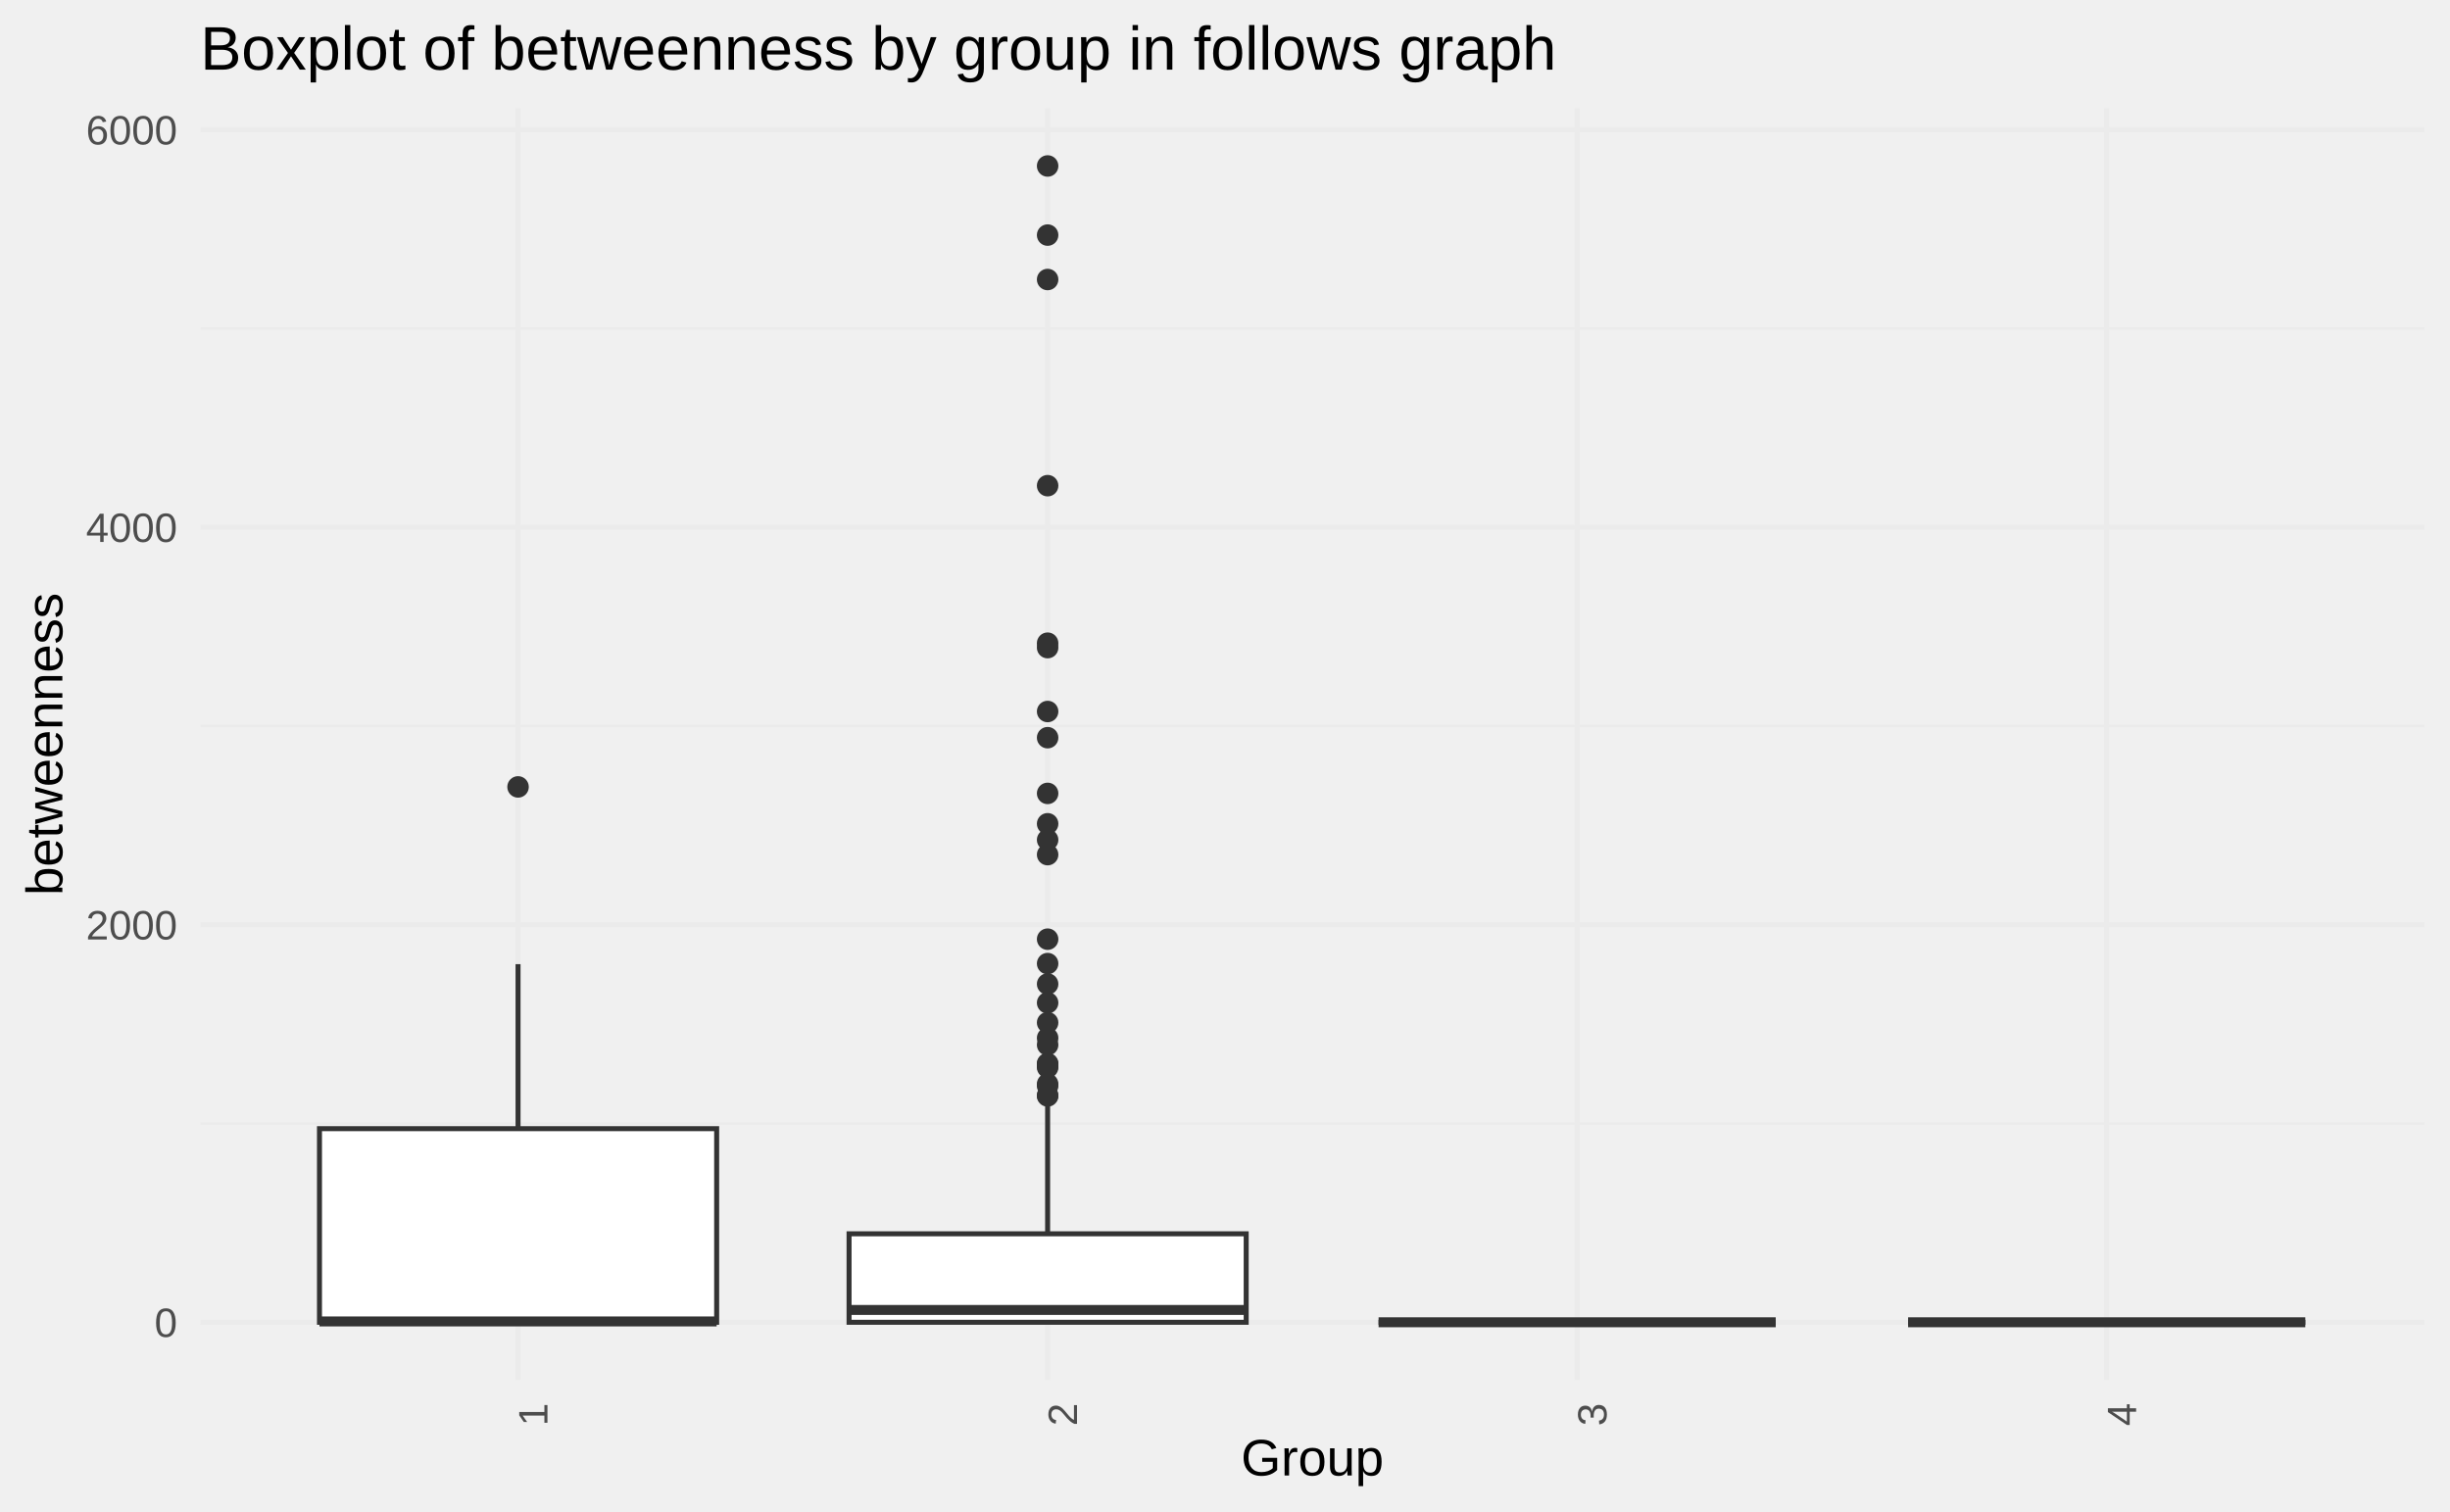
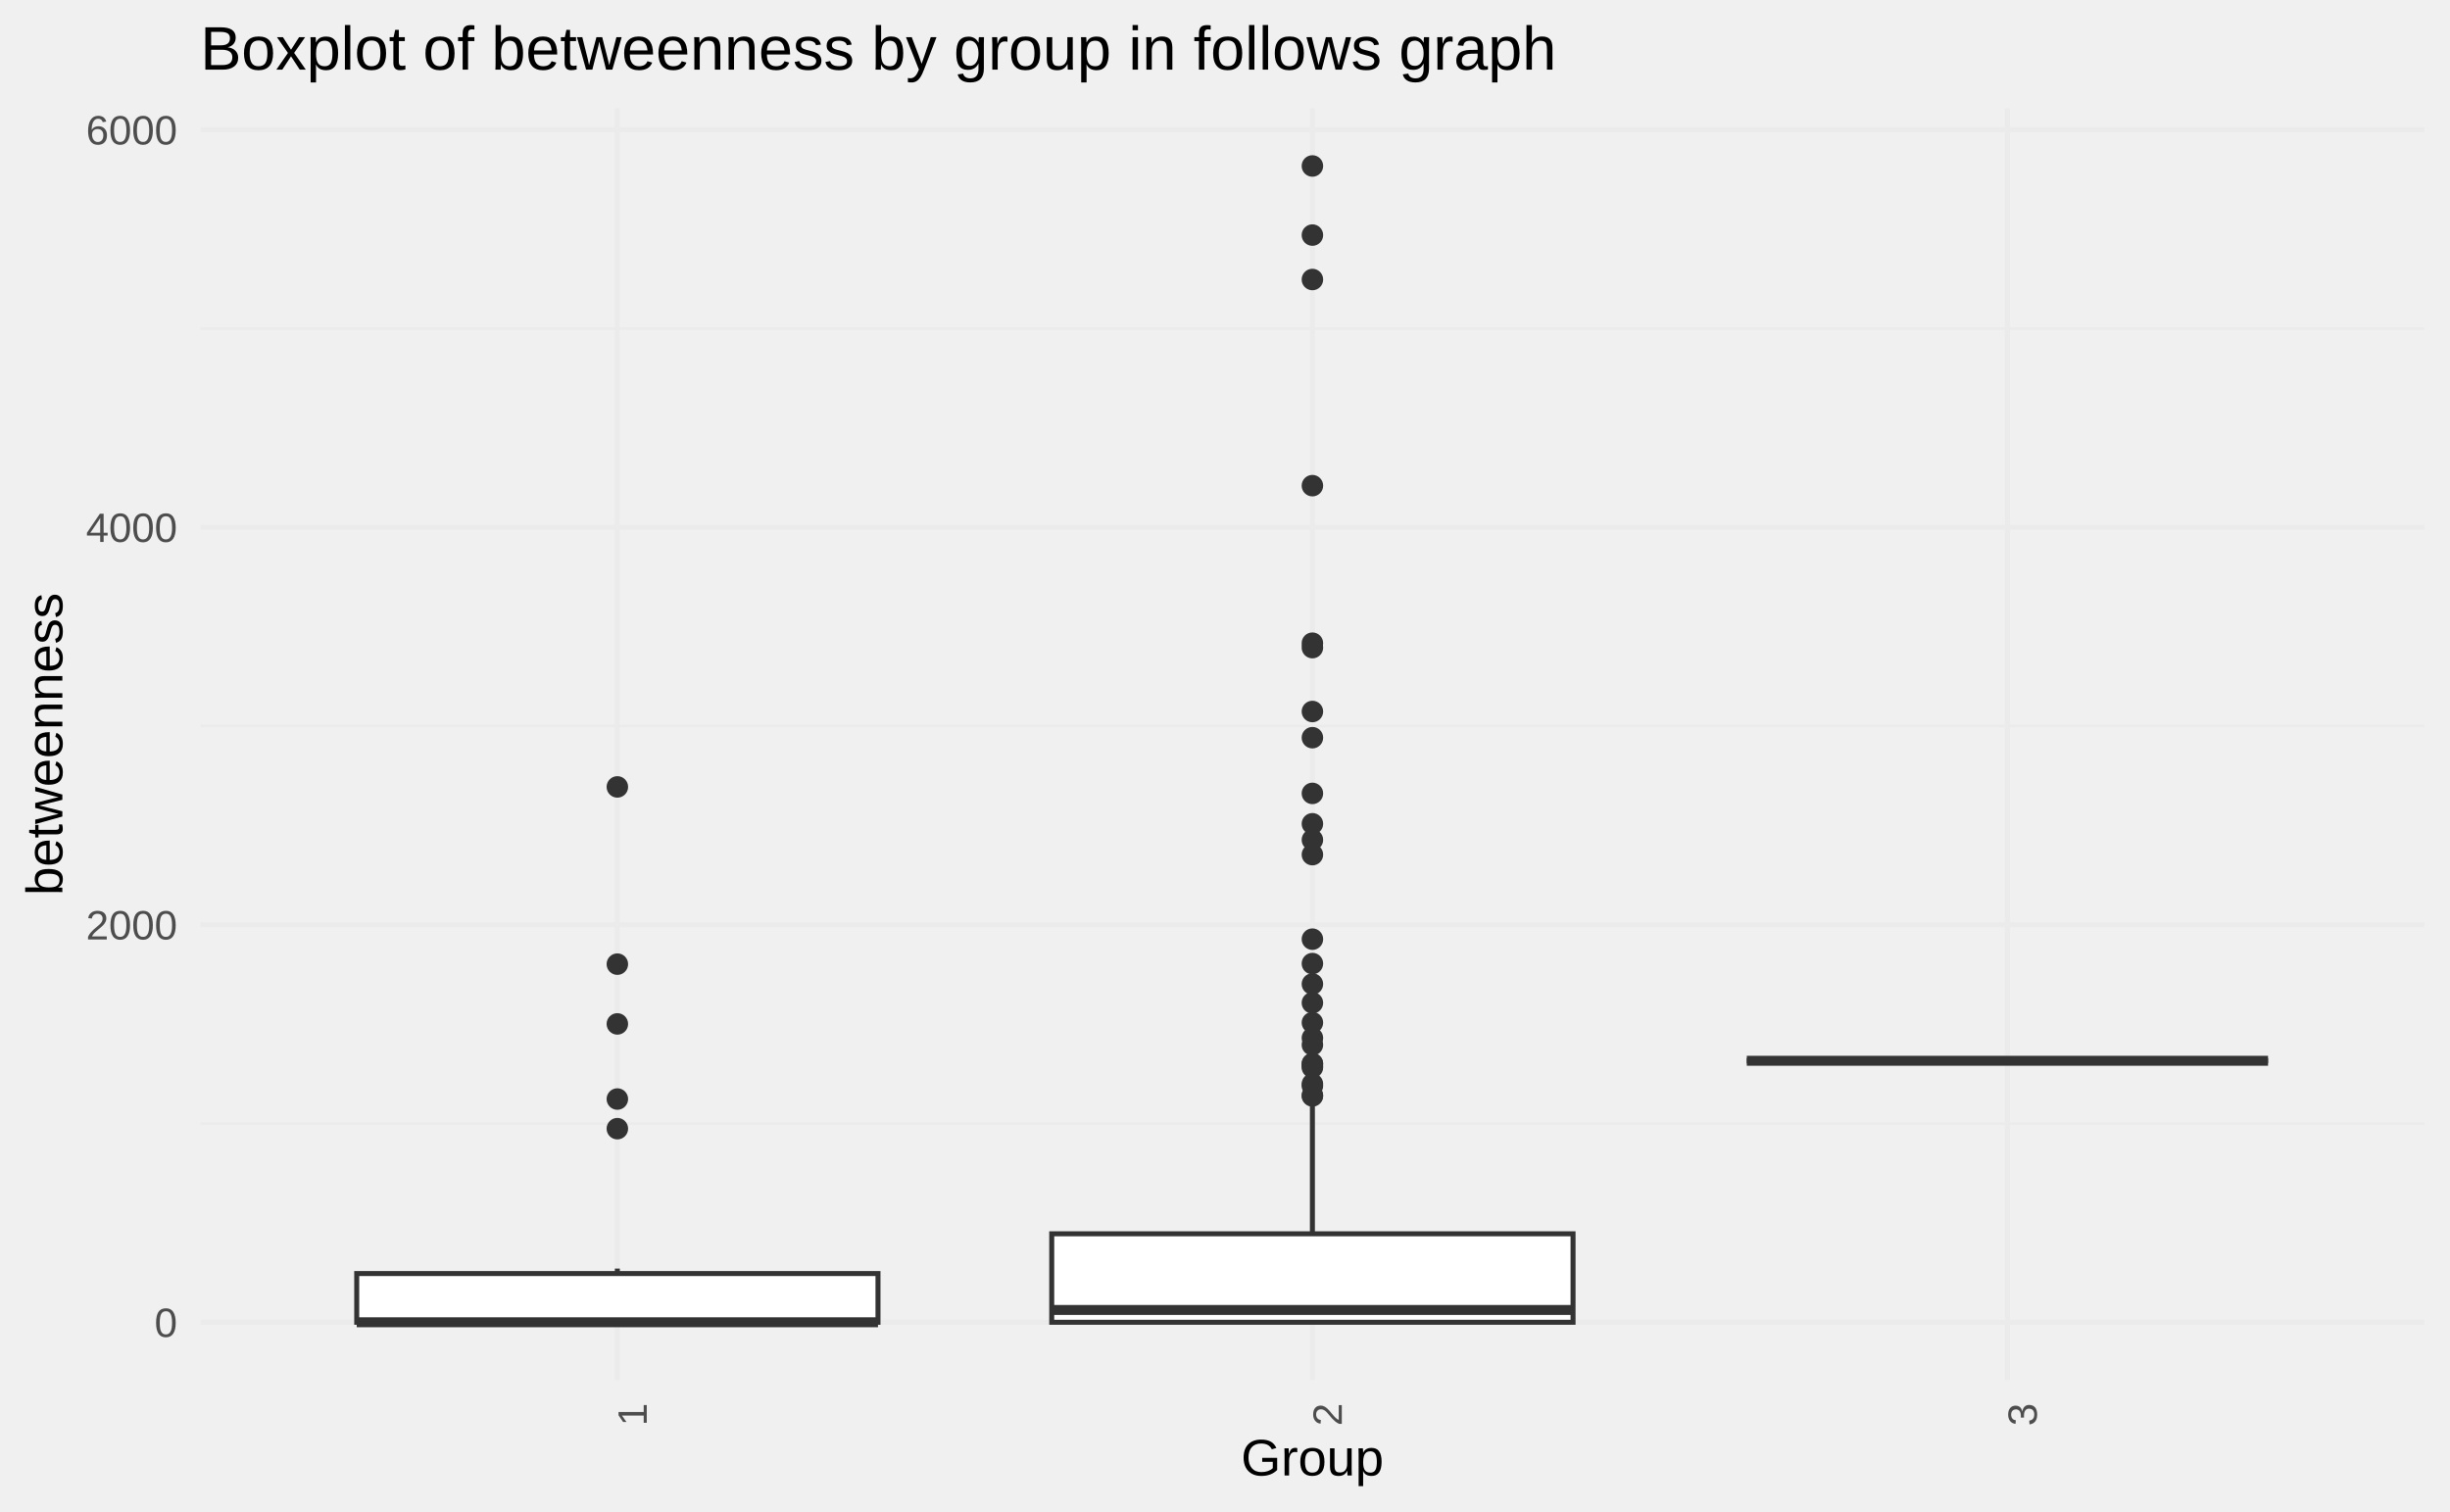
<svg xmlns="http://www.w3.org/2000/svg" class="svglite" width="525.00pt" height="324.00pt" viewBox="0 0 525.00 324.00">
  <defs>
    <style type="text/css">
    .svglite line, .svglite polyline, .svglite polygon, .svglite path, .svglite rect, .svglite circle {
      fill: none;
      stroke: #000000;
      stroke-linecap: round;
      stroke-linejoin: round;
      stroke-miterlimit: 10.00;
    }
    .svglite text {
      white-space: pre;
    }
  </style>
  </defs>
  <rect width="100%" height="100%" style="stroke: none; fill: none;" />
  <defs>
    <clipPath id="cpMC4wMHw1MjUuMDB8MC4wMHwzMjQuMDA=">
      <rect x="0.00" y="0.00" width="525.00" height="324.00" />
    </clipPath>
  </defs>
  <g clip-path="url(#cpMC4wMHw1MjUuMDB8MC4wMHwzMjQuMDA=)">
</g>
  <defs>
    <clipPath id="cpNDIuOTN8NTE5LjUyfDIzLjE4fDI5NS43Ng==">
      <rect x="42.93" y="23.18" width="476.59" height="272.58" />
    </clipPath>
  </defs>
  <g clip-path="url(#cpNDIuOTN8NTE5LjUyfDIzLjE4fDI5NS43Ng==)">
    <polyline points="42.93,240.78 519.52,240.78 " style="stroke-width: 0.53; stroke: #EBEBEB; stroke-linecap: butt;" />
    <polyline points="42.93,155.59 519.52,155.59 " style="stroke-width: 0.53; stroke: #EBEBEB; stroke-linecap: butt;" />
    <polyline points="42.93,70.41 519.52,70.41 " style="stroke-width: 0.53; stroke: #EBEBEB; stroke-linecap: butt;" />
    <polyline points="42.93,283.37 519.52,283.37 " style="stroke-width: 1.07; stroke: #EBEBEB; stroke-linecap: butt;" />
    <polyline points="42.93,198.18 519.52,198.18 " style="stroke-width: 1.07; stroke: #EBEBEB; stroke-linecap: butt;" />
    <polyline points="42.93,113.00 519.52,113.00 " style="stroke-width: 1.07; stroke: #EBEBEB; stroke-linecap: butt;" />
    <polyline points="42.93,27.81 519.52,27.81 " style="stroke-width: 1.07; stroke: #EBEBEB; stroke-linecap: butt;" />
-     <polyline points="111.01,295.76 111.01,23.18 " style="stroke-width: 1.07; stroke: #EBEBEB; stroke-linecap: butt;" />
-     <polyline points="224.49,295.76 224.49,23.18 " style="stroke-width: 1.07; stroke: #EBEBEB; stroke-linecap: butt;" />
-     <polyline points="337.96,295.76 337.96,23.18 " style="stroke-width: 1.07; stroke: #EBEBEB; stroke-linecap: butt;" />
-     <polyline points="451.44,295.76 451.44,23.18 " style="stroke-width: 1.07; stroke: #EBEBEB; stroke-linecap: butt;" />
-     <circle cx="111.01" cy="168.64" r="1.95" style="stroke-width: 0.71; stroke: #333333; fill: #333333;" />
-     <line x1="111.01" y1="241.88" x2="111.01" y2="206.62" style="stroke-width: 1.07; stroke: #333333; stroke-linecap: butt;" />
-     <line x1="111.01" y1="283.37" x2="111.01" y2="283.37" style="stroke-width: 1.07; stroke: #333333; stroke-linecap: butt;" />
-     <polygon points="68.46,241.88 68.46,283.37 153.57,283.37 153.57,241.88 68.46,241.88 " style="stroke-width: 1.07; stroke: #333333; stroke-linecap: butt; stroke-linejoin: miter; fill: #FFFFFF;" />
-     <line x1="68.46" y1="283.19" x2="153.57" y2="283.19" style="stroke-width: 2.13; stroke: #333333; stroke-linecap: butt; stroke-linejoin: miter;" />
-     <circle cx="224.49" cy="104.08" r="1.95" style="stroke-width: 0.71; stroke: #333333; fill: #333333;" />
-     <circle cx="224.49" cy="232.30" r="1.95" style="stroke-width: 0.71; stroke: #333333; fill: #333333;" />
-     <circle cx="224.49" cy="170.03" r="1.95" style="stroke-width: 0.71; stroke: #333333; fill: #333333;" />
-     <circle cx="224.49" cy="219.16" r="1.95" style="stroke-width: 0.71; stroke: #333333; fill: #333333;" />
-     <circle cx="224.49" cy="214.91" r="1.95" style="stroke-width: 0.71; stroke: #333333; fill: #333333;" />
-     <circle cx="224.49" cy="50.38" r="1.95" style="stroke-width: 0.71; stroke: #333333; fill: #333333;" />
-     <circle cx="224.49" cy="152.48" r="1.95" style="stroke-width: 0.71; stroke: #333333; fill: #333333;" />
-     <circle cx="224.49" cy="223.92" r="1.95" style="stroke-width: 0.71; stroke: #333333; fill: #333333;" />
-     <circle cx="224.49" cy="179.99" r="1.95" style="stroke-width: 0.71; stroke: #333333; fill: #333333;" />
-     <circle cx="224.49" cy="227.94" r="1.95" style="stroke-width: 0.71; stroke: #333333; fill: #333333;" />
-     <circle cx="224.49" cy="137.84" r="1.95" style="stroke-width: 0.71; stroke: #333333; fill: #333333;" />
-     <circle cx="224.49" cy="228.76" r="1.95" style="stroke-width: 0.71; stroke: #333333; fill: #333333;" />
-     <circle cx="224.49" cy="138.79" r="1.95" style="stroke-width: 0.71; stroke: #333333; fill: #333333;" />
-     <circle cx="224.49" cy="232.70" r="1.95" style="stroke-width: 0.71; stroke: #333333; fill: #333333;" />
-     <circle cx="224.49" cy="183.15" r="1.95" style="stroke-width: 0.71; stroke: #333333; fill: #333333;" />
-     <circle cx="224.49" cy="234.86" r="1.95" style="stroke-width: 0.71; stroke: #333333; fill: #333333;" />
-     <circle cx="224.49" cy="228.45" r="1.95" style="stroke-width: 0.71; stroke: #333333; fill: #333333;" />
-     <circle cx="224.49" cy="234.76" r="1.95" style="stroke-width: 0.71; stroke: #333333; fill: #333333;" />
-     <circle cx="224.49" cy="222.45" r="1.95" style="stroke-width: 0.71; stroke: #333333; fill: #333333;" />
-     <circle cx="224.49" cy="158.09" r="1.95" style="stroke-width: 0.71; stroke: #333333; fill: #333333;" />
-     <circle cx="224.49" cy="210.88" r="1.95" style="stroke-width: 0.71; stroke: #333333; fill: #333333;" />
-     <circle cx="224.49" cy="206.50" r="1.95" style="stroke-width: 0.71; stroke: #333333; fill: #333333;" />
-     <circle cx="224.49" cy="176.54" r="1.95" style="stroke-width: 0.71; stroke: #333333; fill: #333333;" />
-     <circle cx="224.49" cy="35.57" r="1.95" style="stroke-width: 0.71; stroke: #333333; fill: #333333;" />
-     <circle cx="224.49" cy="201.27" r="1.95" style="stroke-width: 0.71; stroke: #333333; fill: #333333;" />
-     <circle cx="224.49" cy="228.00" r="1.95" style="stroke-width: 0.71; stroke: #333333; fill: #333333;" />
-     <circle cx="224.49" cy="59.90" r="1.95" style="stroke-width: 0.71; stroke: #333333; fill: #333333;" />
-     <line x1="224.49" y1="264.41" x2="224.49" y2="236.10" style="stroke-width: 1.07; stroke: #333333; stroke-linecap: butt;" />
-     <line x1="224.49" y1="283.37" x2="224.49" y2="283.37" style="stroke-width: 1.07; stroke: #333333; stroke-linecap: butt;" />
-     <polygon points="181.94,264.41 181.94,283.37 267.04,283.37 267.04,264.41 181.94,264.41 " style="stroke-width: 1.07; stroke: #333333; stroke-linecap: butt; stroke-linejoin: miter; fill: #FFFFFF;" />
-     <line x1="181.94" y1="280.73" x2="267.04" y2="280.73" style="stroke-width: 2.13; stroke: #333333; stroke-linecap: butt; stroke-linejoin: miter;" />
-     <line x1="337.96" y1="283.37" x2="337.96" y2="283.37" style="stroke-width: 1.07; stroke: #333333; stroke-linecap: butt;" />
-     <line x1="337.96" y1="283.37" x2="337.96" y2="283.37" style="stroke-width: 1.07; stroke: #333333; stroke-linecap: butt;" />
-     <polygon points="295.41,283.37 295.41,283.37 380.51,283.37 380.51,283.37 295.41,283.37 " style="stroke-width: 1.07; stroke: #333333; stroke-linecap: butt; stroke-linejoin: miter; fill: #FFFFFF;" />
-     <line x1="295.41" y1="283.37" x2="380.51" y2="283.37" style="stroke-width: 2.13; stroke: #333333; stroke-linecap: butt; stroke-linejoin: miter;" />
-     <line x1="451.44" y1="283.37" x2="451.44" y2="283.37" style="stroke-width: 1.07; stroke: #333333; stroke-linecap: butt;" />
-     <line x1="451.44" y1="283.37" x2="451.44" y2="283.37" style="stroke-width: 1.07; stroke: #333333; stroke-linecap: butt;" />
-     <polygon points="408.88,283.37 408.88,283.37 493.99,283.37 493.99,283.37 408.88,283.37 " style="stroke-width: 1.07; stroke: #333333; stroke-linecap: butt; stroke-linejoin: miter; fill: #FFFFFF;" />
-     <line x1="408.88" y1="283.37" x2="493.99" y2="283.37" style="stroke-width: 2.13; stroke: #333333; stroke-linecap: butt; stroke-linejoin: miter;" />
+     <polyline points="132.29,295.76 132.29,23.18 " style="stroke-width: 1.07; stroke: #EBEBEB; stroke-linecap: butt;" />
+     <polyline points="281.23,295.76 281.23,23.18 " style="stroke-width: 1.07; stroke: #EBEBEB; stroke-linecap: butt;" />
+     <polyline points="430.16,295.76 430.16,23.18 " style="stroke-width: 1.07; stroke: #EBEBEB; stroke-linecap: butt;" />
+     <circle cx="132.29" cy="206.62" r="1.95" style="stroke-width: 0.71; stroke: #333333; fill: #333333;" />
+     <circle cx="132.29" cy="168.64" r="1.95" style="stroke-width: 0.71; stroke: #333333; fill: #333333;" />
+     <circle cx="132.29" cy="235.53" r="1.95" style="stroke-width: 0.71; stroke: #333333; fill: #333333;" />
+     <circle cx="132.29" cy="241.88" r="1.95" style="stroke-width: 0.71; stroke: #333333; fill: #333333;" />
+     <circle cx="132.29" cy="219.43" r="1.95" style="stroke-width: 0.71; stroke: #333333; fill: #333333;" />
+     <line x1="132.29" y1="272.93" x2="132.29" y2="271.87" style="stroke-width: 1.07; stroke: #333333; stroke-linecap: butt;" />
+     <line x1="132.29" y1="283.37" x2="132.29" y2="283.37" style="stroke-width: 1.07; stroke: #333333; stroke-linecap: butt;" />
+     <polygon points="76.44,272.93 76.44,283.37 188.14,283.37 188.14,272.93 76.44,272.93 " style="stroke-width: 1.07; stroke: #333333; stroke-linecap: butt; stroke-linejoin: miter; fill: #FFFFFF;" />
+     <line x1="76.44" y1="283.37" x2="188.14" y2="283.37" style="stroke-width: 2.13; stroke: #333333; stroke-linecap: butt; stroke-linejoin: miter;" />
+     <circle cx="281.23" cy="104.08" r="1.95" style="stroke-width: 0.71; stroke: #333333; fill: #333333;" />
+     <circle cx="281.23" cy="232.30" r="1.95" style="stroke-width: 0.71; stroke: #333333; fill: #333333;" />
+     <circle cx="281.23" cy="170.03" r="1.95" style="stroke-width: 0.71; stroke: #333333; fill: #333333;" />
+     <circle cx="281.23" cy="219.16" r="1.95" style="stroke-width: 0.71; stroke: #333333; fill: #333333;" />
+     <circle cx="281.23" cy="214.91" r="1.95" style="stroke-width: 0.71; stroke: #333333; fill: #333333;" />
+     <circle cx="281.23" cy="50.38" r="1.95" style="stroke-width: 0.71; stroke: #333333; fill: #333333;" />
+     <circle cx="281.23" cy="152.48" r="1.95" style="stroke-width: 0.71; stroke: #333333; fill: #333333;" />
+     <circle cx="281.23" cy="223.92" r="1.95" style="stroke-width: 0.71; stroke: #333333; fill: #333333;" />
+     <circle cx="281.23" cy="179.99" r="1.95" style="stroke-width: 0.71; stroke: #333333; fill: #333333;" />
+     <circle cx="281.23" cy="227.94" r="1.95" style="stroke-width: 0.71; stroke: #333333; fill: #333333;" />
+     <circle cx="281.23" cy="137.84" r="1.95" style="stroke-width: 0.71; stroke: #333333; fill: #333333;" />
+     <circle cx="281.23" cy="228.76" r="1.95" style="stroke-width: 0.71; stroke: #333333; fill: #333333;" />
+     <circle cx="281.23" cy="138.79" r="1.95" style="stroke-width: 0.71; stroke: #333333; fill: #333333;" />
+     <circle cx="281.23" cy="232.70" r="1.95" style="stroke-width: 0.71; stroke: #333333; fill: #333333;" />
+     <circle cx="281.23" cy="183.15" r="1.95" style="stroke-width: 0.71; stroke: #333333; fill: #333333;" />
+     <circle cx="281.23" cy="234.86" r="1.95" style="stroke-width: 0.71; stroke: #333333; fill: #333333;" />
+     <circle cx="281.23" cy="228.45" r="1.95" style="stroke-width: 0.71; stroke: #333333; fill: #333333;" />
+     <circle cx="281.23" cy="234.76" r="1.95" style="stroke-width: 0.71; stroke: #333333; fill: #333333;" />
+     <circle cx="281.23" cy="222.45" r="1.95" style="stroke-width: 0.71; stroke: #333333; fill: #333333;" />
+     <circle cx="281.23" cy="158.09" r="1.95" style="stroke-width: 0.71; stroke: #333333; fill: #333333;" />
+     <circle cx="281.23" cy="210.88" r="1.95" style="stroke-width: 0.71; stroke: #333333; fill: #333333;" />
+     <circle cx="281.23" cy="206.50" r="1.95" style="stroke-width: 0.71; stroke: #333333; fill: #333333;" />
+     <circle cx="281.23" cy="176.54" r="1.95" style="stroke-width: 0.71; stroke: #333333; fill: #333333;" />
+     <circle cx="281.23" cy="35.57" r="1.95" style="stroke-width: 0.71; stroke: #333333; fill: #333333;" />
+     <circle cx="281.23" cy="201.27" r="1.95" style="stroke-width: 0.71; stroke: #333333; fill: #333333;" />
+     <circle cx="281.23" cy="228.00" r="1.95" style="stroke-width: 0.71; stroke: #333333; fill: #333333;" />
+     <circle cx="281.23" cy="59.90" r="1.95" style="stroke-width: 0.71; stroke: #333333; fill: #333333;" />
+     <line x1="281.23" y1="264.41" x2="281.23" y2="236.10" style="stroke-width: 1.07; stroke: #333333; stroke-linecap: butt;" />
+     <line x1="281.23" y1="283.37" x2="281.23" y2="283.37" style="stroke-width: 1.07; stroke: #333333; stroke-linecap: butt;" />
+     <polygon points="225.37,264.41 225.37,283.37 337.08,283.37 337.08,264.41 225.37,264.41 " style="stroke-width: 1.07; stroke: #333333; stroke-linecap: butt; stroke-linejoin: miter; fill: #FFFFFF;" />
+     <line x1="225.37" y1="280.73" x2="337.08" y2="280.73" style="stroke-width: 2.13; stroke: #333333; stroke-linecap: butt; stroke-linejoin: miter;" />
+     <line x1="430.16" y1="227.33" x2="430.16" y2="227.33" style="stroke-width: 1.07; stroke: #333333; stroke-linecap: butt;" />
+     <line x1="430.16" y1="227.33" x2="430.16" y2="227.33" style="stroke-width: 1.07; stroke: #333333; stroke-linecap: butt;" />
+     <polygon points="374.31,227.33 374.31,227.33 486.01,227.33 486.01,227.33 374.31,227.33 " style="stroke-width: 1.07; stroke: #333333; stroke-linecap: butt; stroke-linejoin: miter; fill: #FFFFFF;" />
+     <line x1="374.31" y1="227.33" x2="486.01" y2="227.33" style="stroke-width: 2.13; stroke: #333333; stroke-linecap: butt; stroke-linejoin: miter;" />
  </g>
  <g clip-path="url(#cpMC4wMHw1MjUuMDB8MC4wMHwzMjQuMDA=)">
    <text x="38.00" y="286.52" text-anchor="end" style="font-size: 8.80px;fill: #4D4D4D; font-family: &quot;Arial&quot;;" textLength="4.90px" lengthAdjust="spacingAndGlyphs">0</text>
    <text x="38.00" y="201.33" text-anchor="end" style="font-size: 8.80px;fill: #4D4D4D; font-family: &quot;Arial&quot;;" textLength="19.58px" lengthAdjust="spacingAndGlyphs">2000</text>
    <text x="38.00" y="116.15" text-anchor="end" style="font-size: 8.80px;fill: #4D4D4D; font-family: &quot;Arial&quot;;" textLength="19.58px" lengthAdjust="spacingAndGlyphs">4000</text>
    <text x="38.00" y="30.96" text-anchor="end" style="font-size: 8.80px;fill: #4D4D4D; font-family: &quot;Arial&quot;;" textLength="19.58px" lengthAdjust="spacingAndGlyphs">6000</text>
-     <text transform="translate(117.31,300.69) rotate(-90)" text-anchor="end" style="font-size: 8.80px;fill: #4D4D4D; font-family: &quot;Arial&quot;;" textLength="4.90px" lengthAdjust="spacingAndGlyphs">1</text>
-     <text transform="translate(230.79,300.69) rotate(-90)" text-anchor="end" style="font-size: 8.80px;fill: #4D4D4D; font-family: &quot;Arial&quot;;" textLength="4.90px" lengthAdjust="spacingAndGlyphs">2</text>
-     <text transform="translate(344.26,300.69) rotate(-90)" text-anchor="end" style="font-size: 8.80px;fill: #4D4D4D; font-family: &quot;Arial&quot;;" textLength="4.90px" lengthAdjust="spacingAndGlyphs">3</text>
-     <text transform="translate(457.74,300.69) rotate(-90)" text-anchor="end" style="font-size: 8.80px;fill: #4D4D4D; font-family: &quot;Arial&quot;;" textLength="4.90px" lengthAdjust="spacingAndGlyphs">4</text>
+     <text transform="translate(138.59,300.69) rotate(-90)" text-anchor="end" style="font-size: 8.80px;fill: #4D4D4D; font-family: &quot;Arial&quot;;" textLength="4.90px" lengthAdjust="spacingAndGlyphs">1</text>
+     <text transform="translate(287.53,300.69) rotate(-90)" text-anchor="end" style="font-size: 8.80px;fill: #4D4D4D; font-family: &quot;Arial&quot;;" textLength="4.90px" lengthAdjust="spacingAndGlyphs">2</text>
+     <text transform="translate(436.46,300.69) rotate(-90)" text-anchor="end" style="font-size: 8.80px;fill: #4D4D4D; font-family: &quot;Arial&quot;;" textLength="4.90px" lengthAdjust="spacingAndGlyphs">3</text>
    <text x="281.23" y="316.20" text-anchor="middle" style="font-size: 11.00px; font-family: &quot;Arial&quot;;" textLength="30.59px" lengthAdjust="spacingAndGlyphs">Group</text>
    <text transform="translate(13.36,159.47) rotate(-90)" text-anchor="middle" style="font-size: 11.00px; font-family: &quot;Arial&quot;;" textLength="64.84px" lengthAdjust="spacingAndGlyphs">betweenness</text>
    <text x="42.93" y="14.93" style="font-size: 13.20px; font-family: &quot;Arial&quot;;" textLength="290.39px" lengthAdjust="spacingAndGlyphs">Boxplot of betweenness by group in follows graph</text>
  </g>
</svg>
